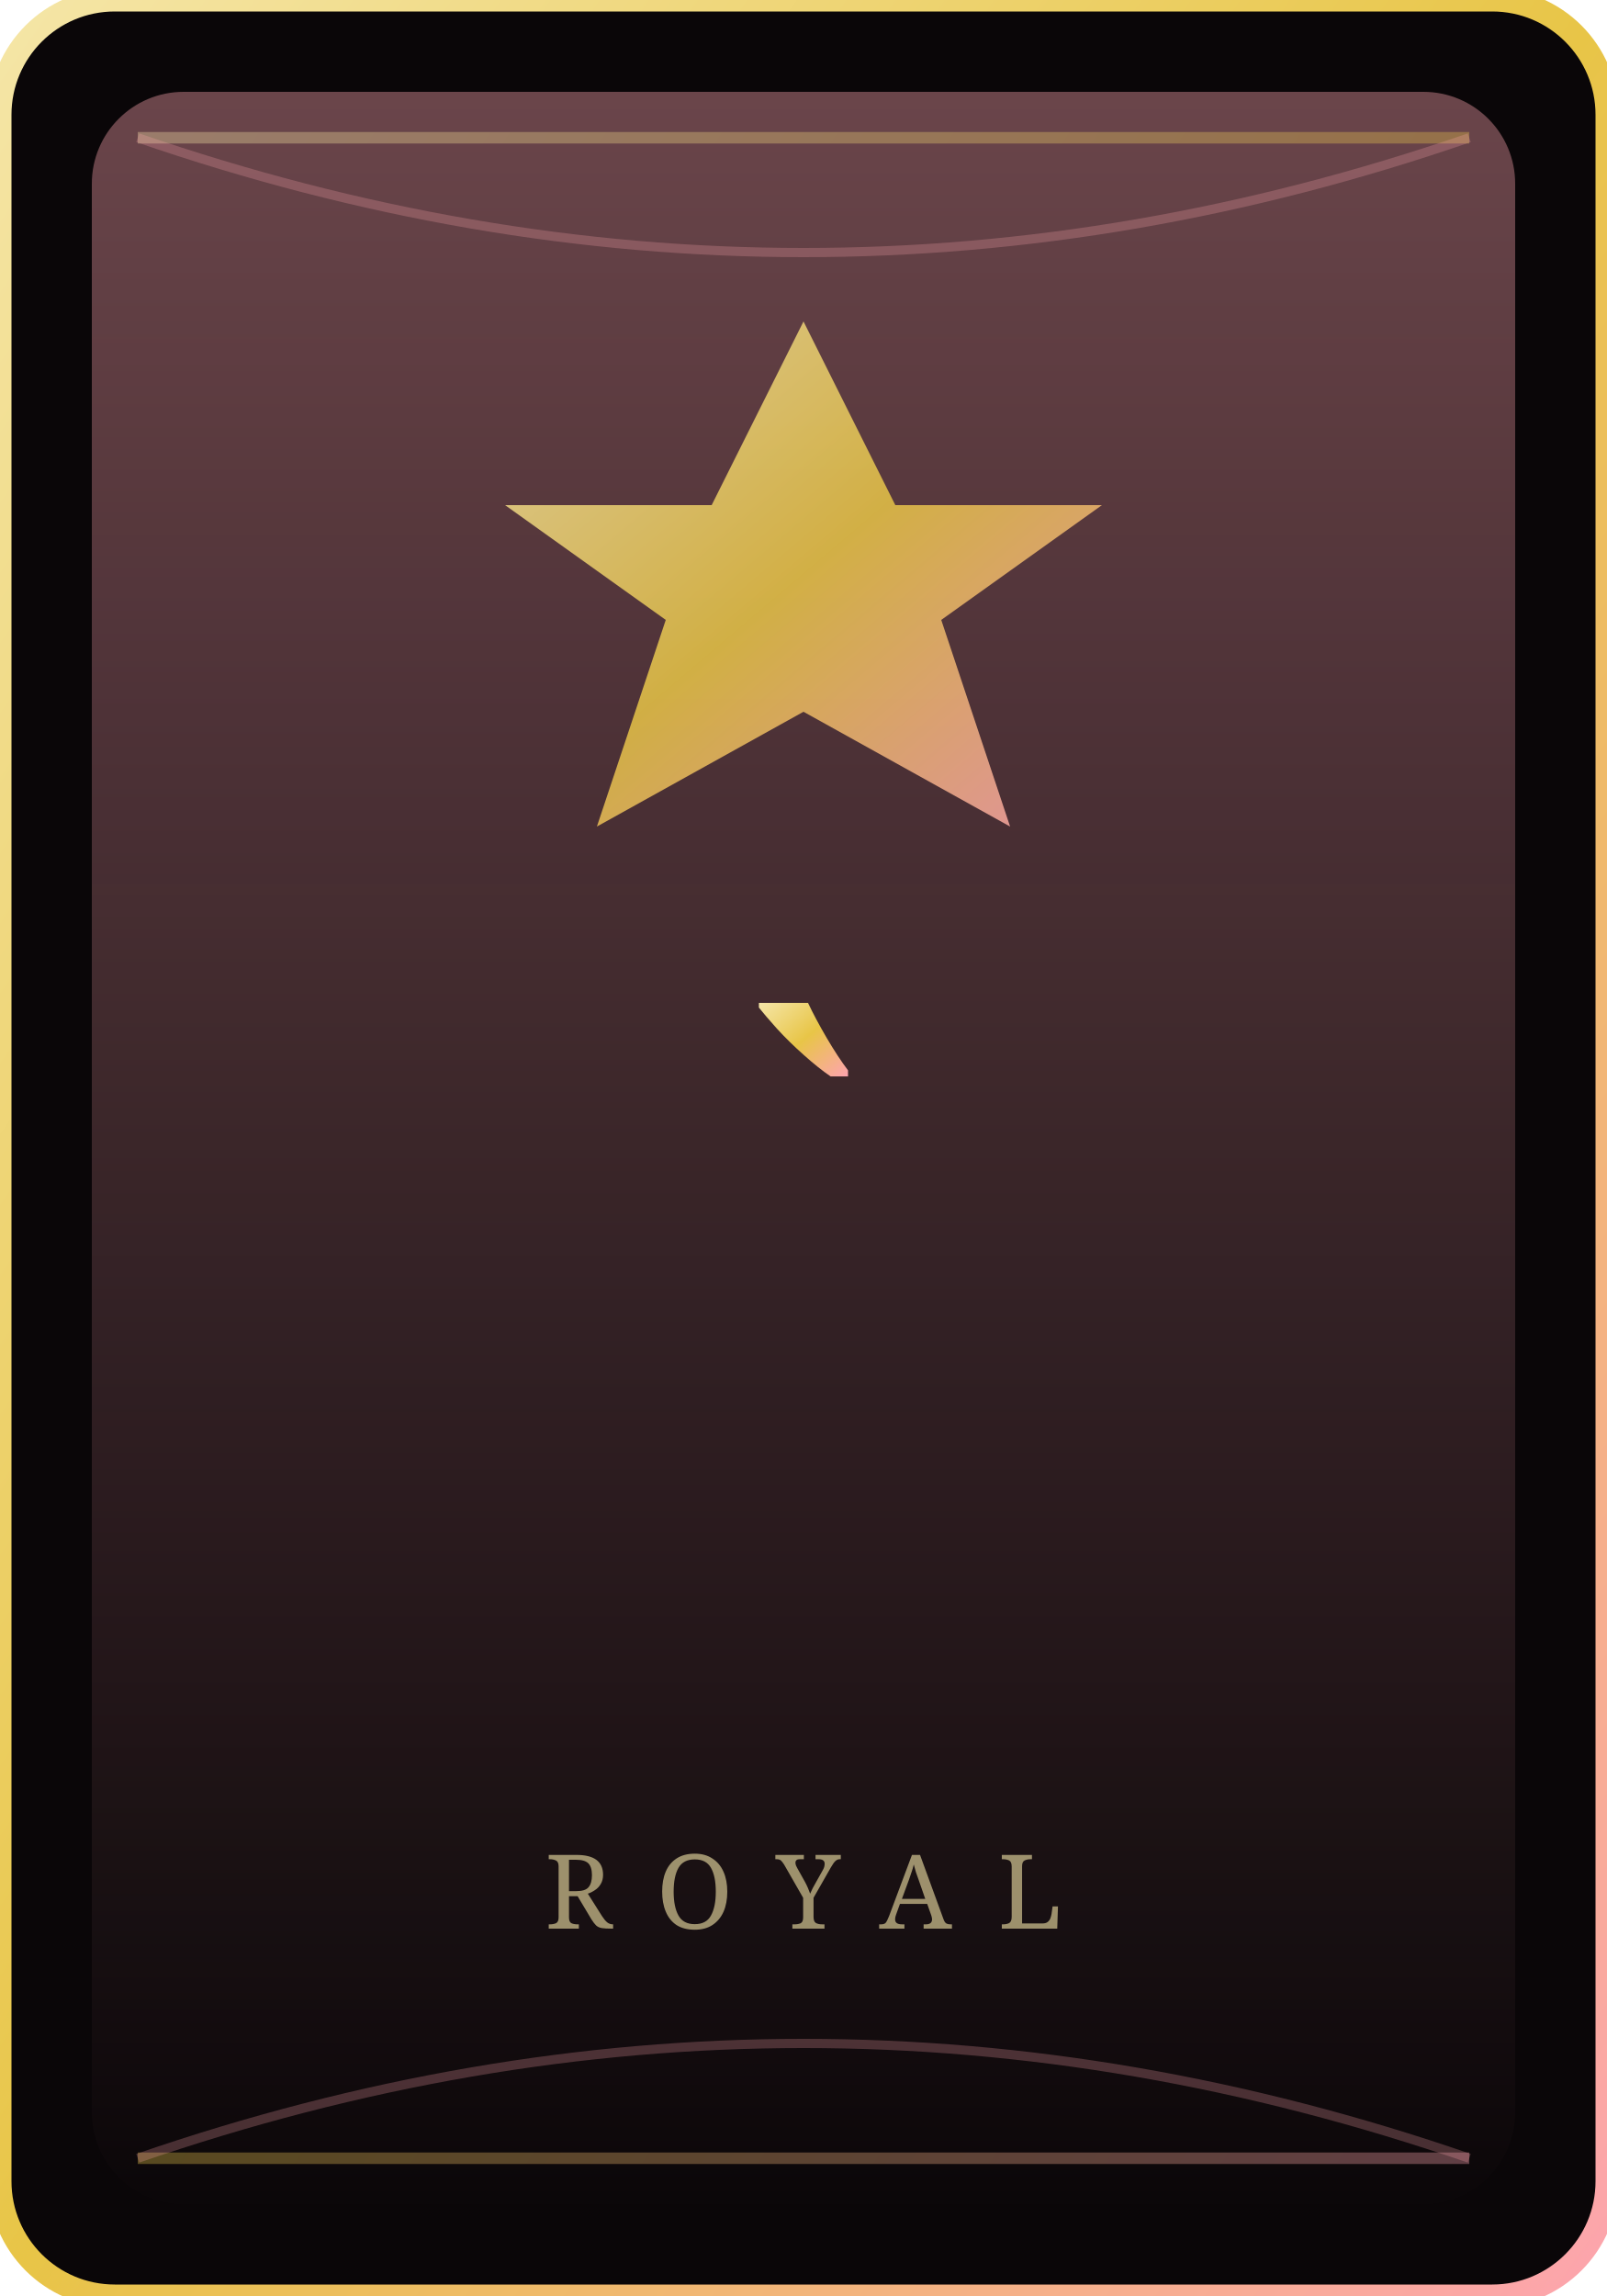
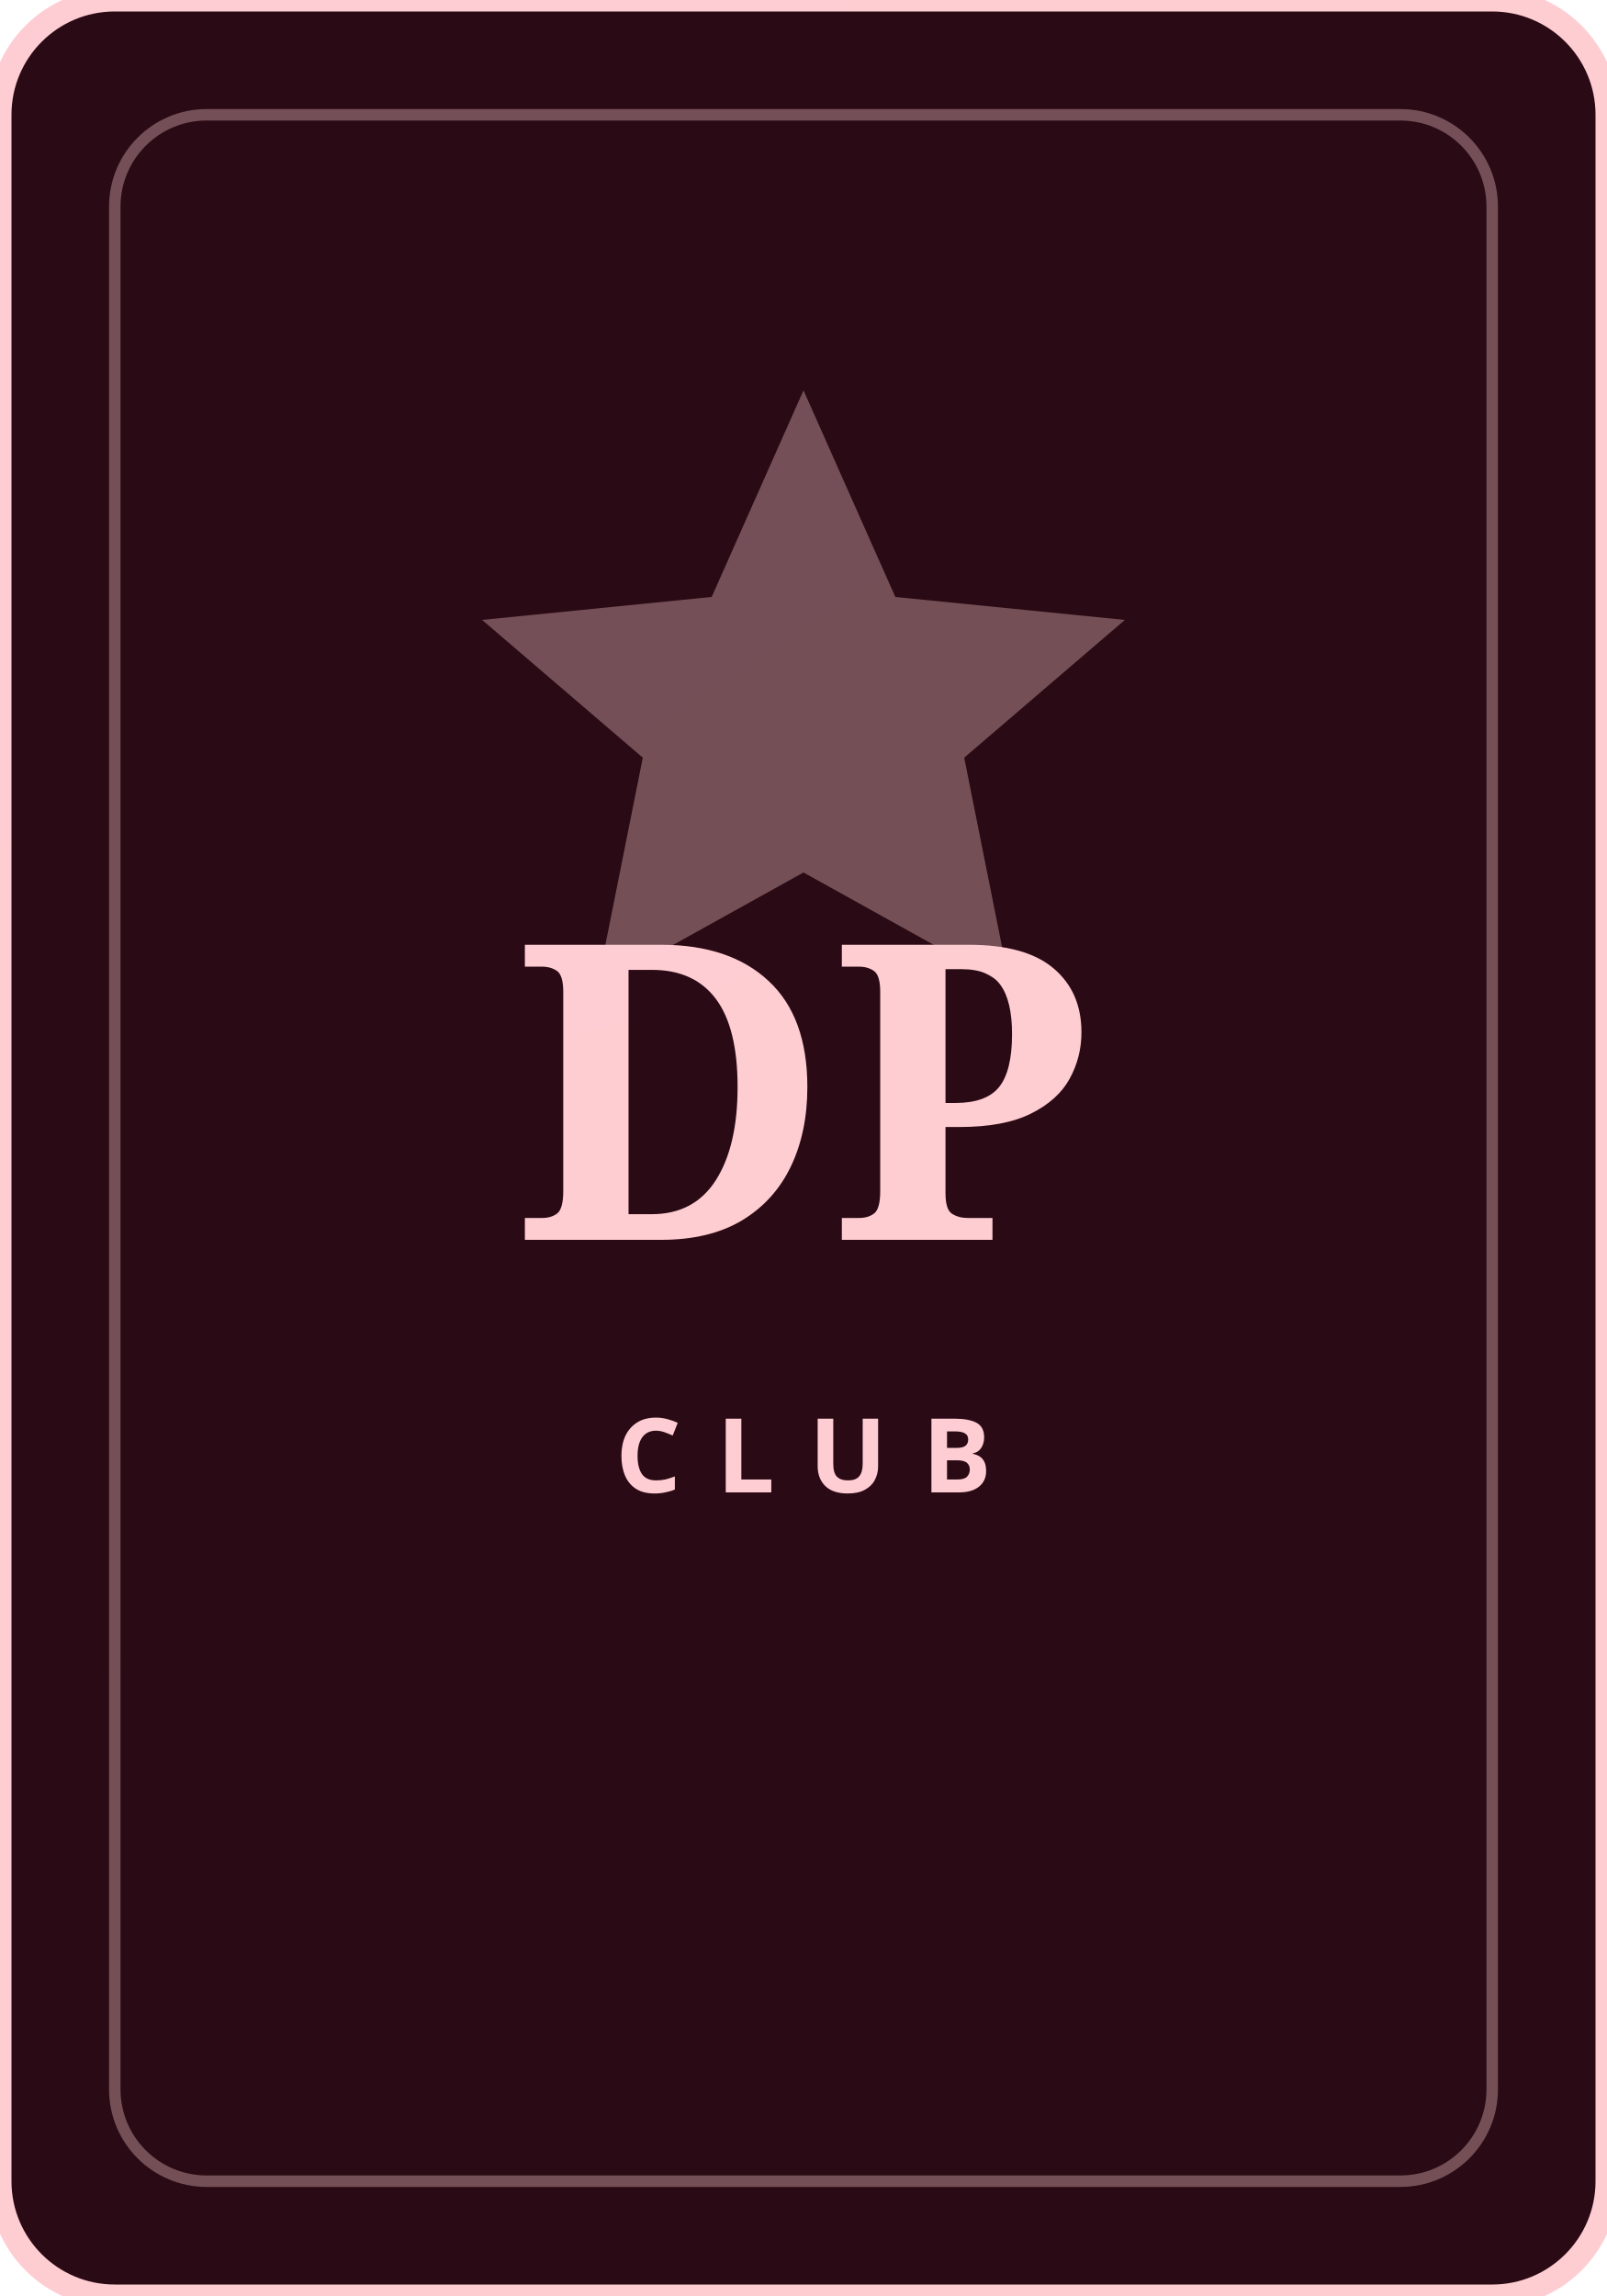
<svg xmlns="http://www.w3.org/2000/svg" viewBox="0 0 140 200" fill="none">
  <defs>
-     <linearGradient id="rBg" x1="0" y1="0" x2="140" y2="200">
-       <stop stop-color="#0a0608" />
-       <stop offset="0.4" stop-color="#141008" />
-       <stop offset="1" stop-color="#180810" />
+     <linearGradient id="bg" x1="0" y1="0" x2="140" y2="200">
+       <stop stop-color="#2a0a14" />
+       <stop offset="0.5" stop-color="#120818" />
+       <stop offset="1" stop-color="#1a1408" />
    </linearGradient>
-     <linearGradient id="rGold" x1="0" y1="0" x2="1" y2="1">
-       <stop stop-color="#f5e6a8" />
-       <stop offset="0.5" stop-color="#e8c547" />
-       <stop offset="1" stop-color="#fda4af" />
-     </linearGradient>
-     <linearGradient id="rRose" x1="0" y1="0" x2="0" y2="1">
-       <stop stop-color="#fda4af" stop-opacity="0.4" />
-       <stop offset="1" stop-color="#fda4af" stop-opacity="0" />
+     <linearGradient id="royal" x1="0" y1="0" x2="140" y2="200">
+       <stop stop-color="#fecdd3" />
+       <stop offset="0.35" stop-color="#e8c547" />
+       <stop offset="1" stop-color="#fb7185" />
    </linearGradient>
  </defs>
-   <rect width="140" height="200" rx="10" fill="url(#rBg)" stroke="url(#rGold)" stroke-width="2" />
-   <rect x="8" y="8" width="124" height="184" rx="8" fill="url(#rRose)" />
-   <path d="M70 28 L78 44 L96 44 L82 54 L88 72 L70 62 L52 72 L58 54 L44 44 L62 44 Z" fill="url(#rGold)" fill-opacity="0.85" />
-   <path d="M12 12 L128 12 M12 188 L128 188" stroke="url(#rGold)" stroke-opacity="0.35" stroke-width="1" />
-   <path d="M12 12 Q70 32 128 12 M12 188 Q70 168 128 188" stroke="#fda4af" stroke-opacity="0.25" stroke-width="0.8" fill="none" />
-   <text x="70" y="118" text-anchor="middle" fill="url(#rGold)" font-family="Georgia,serif" font-size="40">`</text>
-   <text x="70" y="168" text-anchor="middle" fill="#f5e6a8" fill-opacity="0.6" font-family="Georgia,serif" font-size="9" letter-spacing="4">ROYAL</text>
+   <rect width="140" height="200" rx="10" fill="url(#bg)" stroke="url(#royal)" stroke-width="2" />
+   <rect x="10" y="10" width="120" height="180" rx="8" stroke="url(#royal)" stroke-opacity="0.35" stroke-width="1" />
+   <path d="M70 34 L78 52 L98 54 L84 66 L88 86 L70 76 L52 86 L56 66 L42 54 L62 52 Z" fill="url(#royal)" fill-opacity="0.35" />
+   <text x="70" y="108" text-anchor="middle" fill="url(#royal)" font-family="Georgia,serif" font-size="36" font-weight="700">DP</text>
+   <text x="70" y="130" text-anchor="middle" fill="#fecdd3" font-family="system-ui,sans-serif" font-size="9" font-weight="700" letter-spacing="0.34em">CLUB</text>
</svg>
